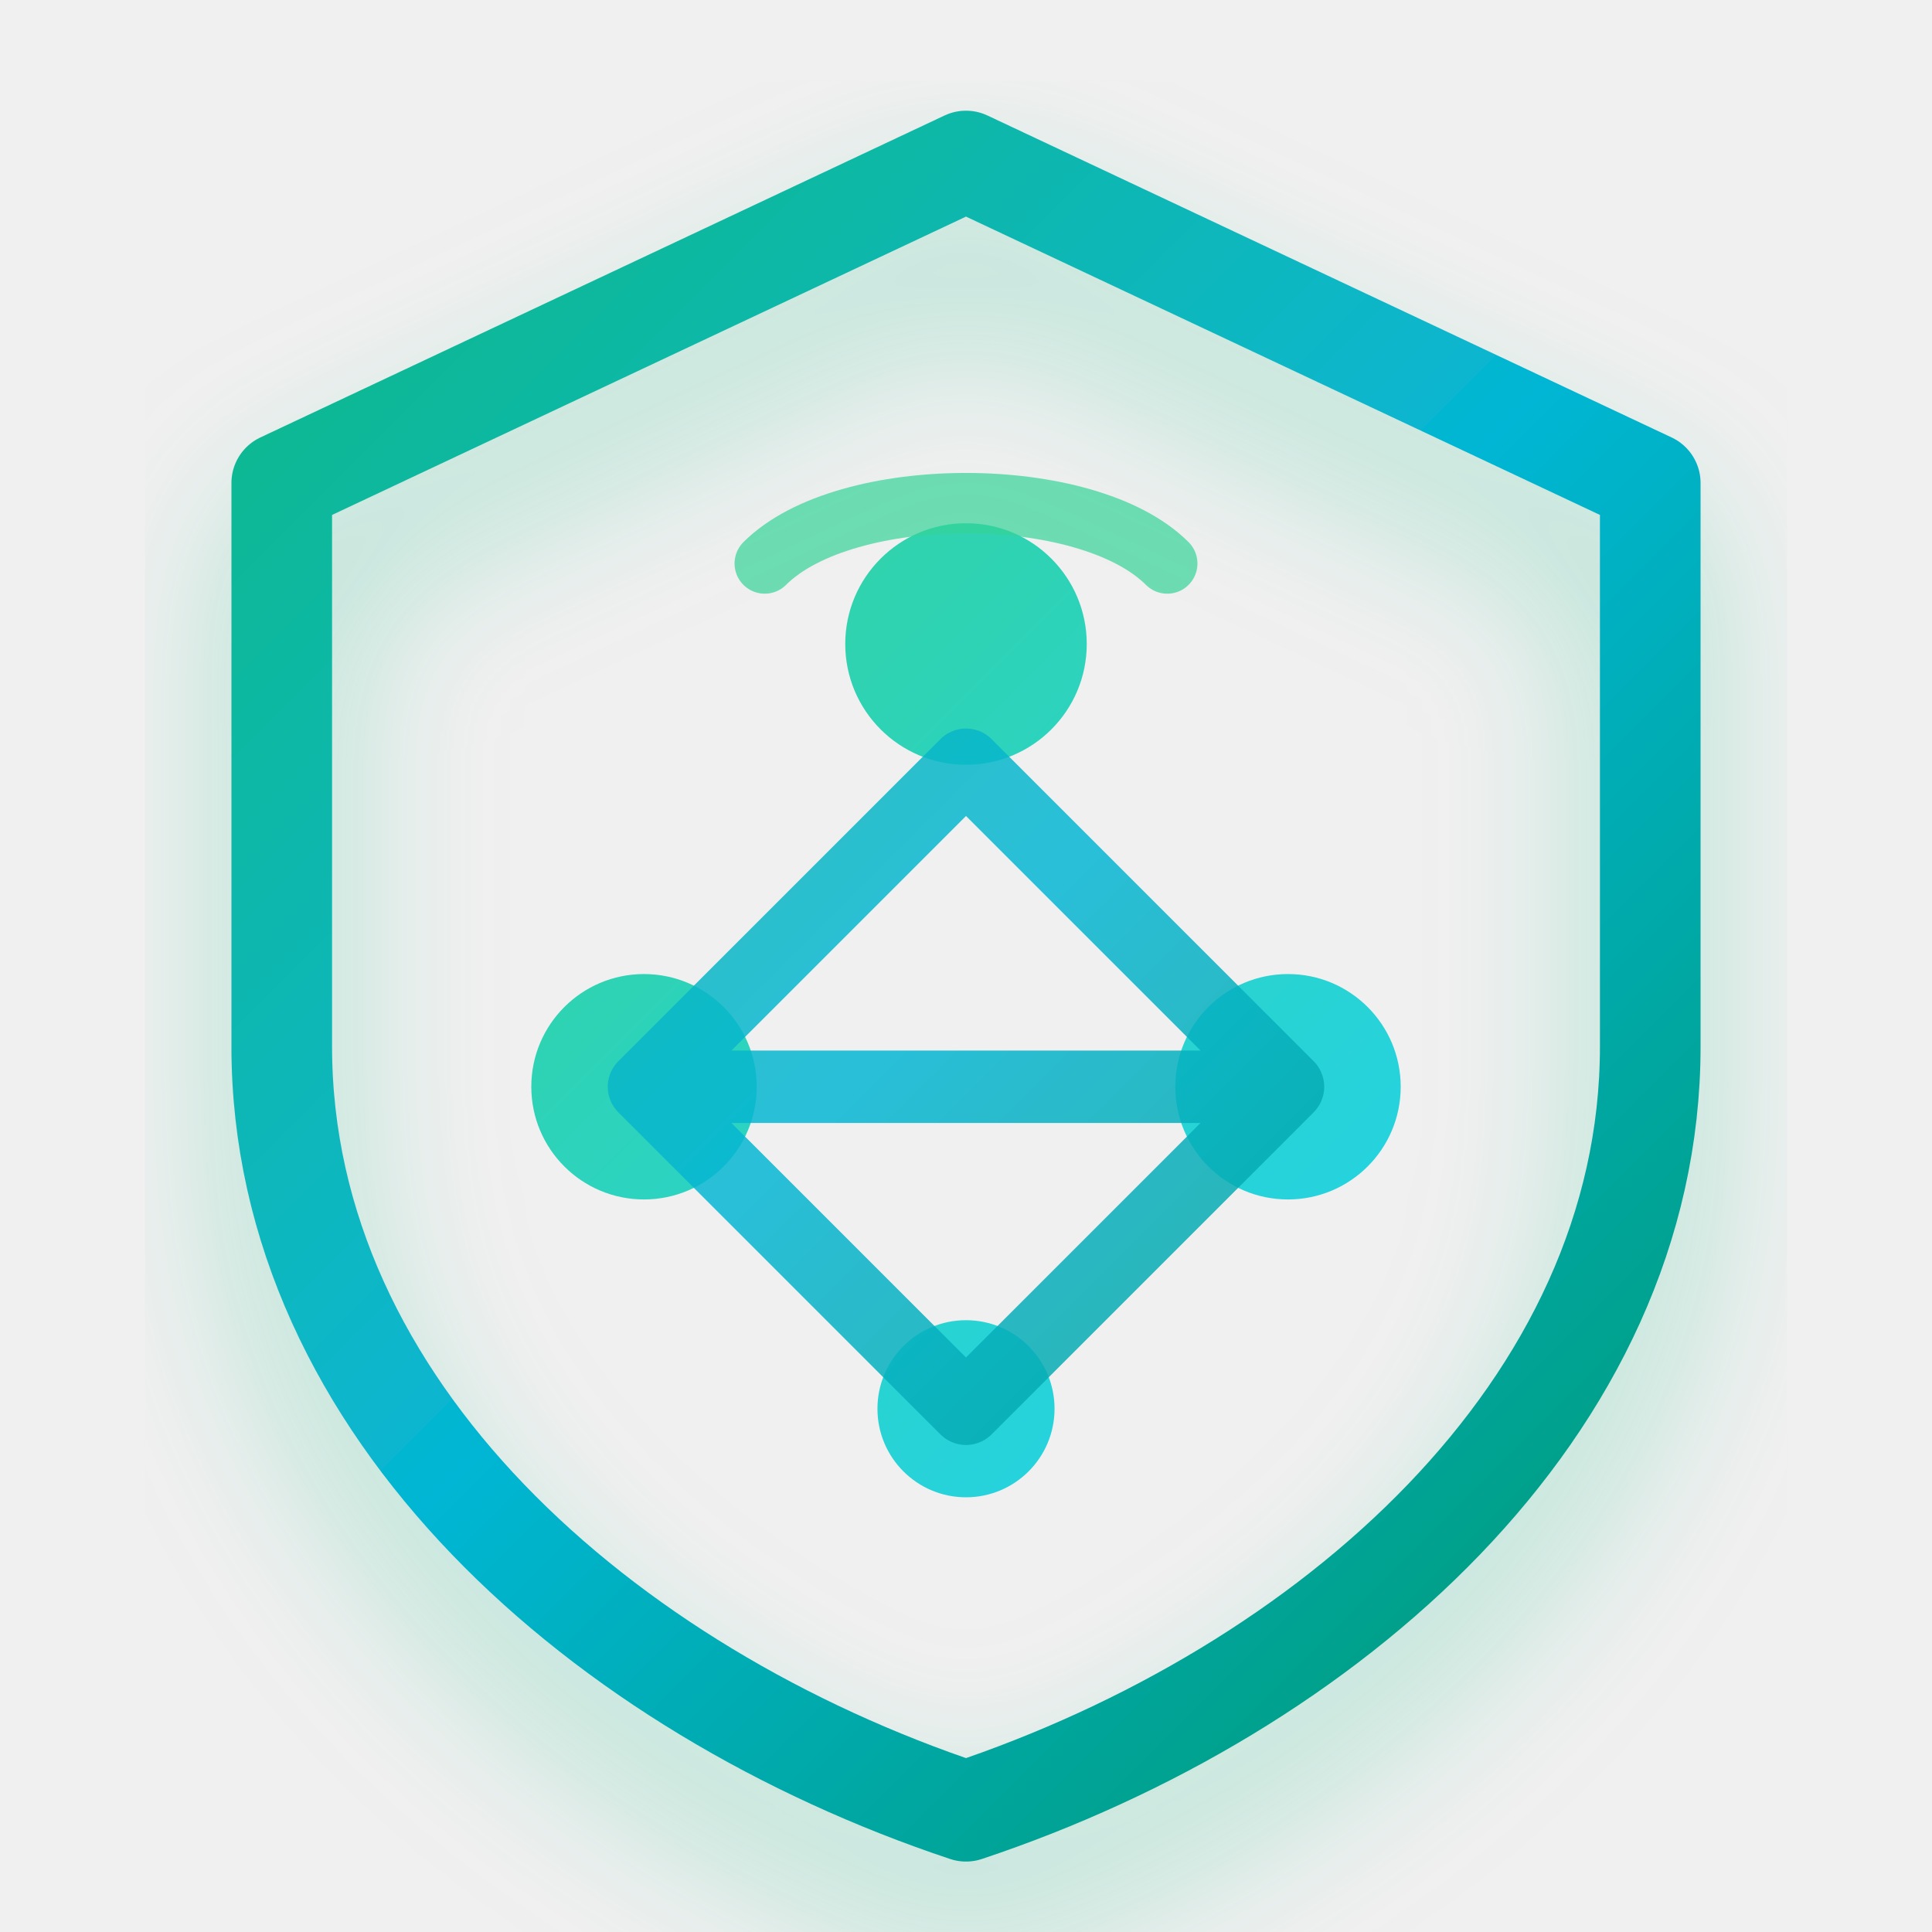
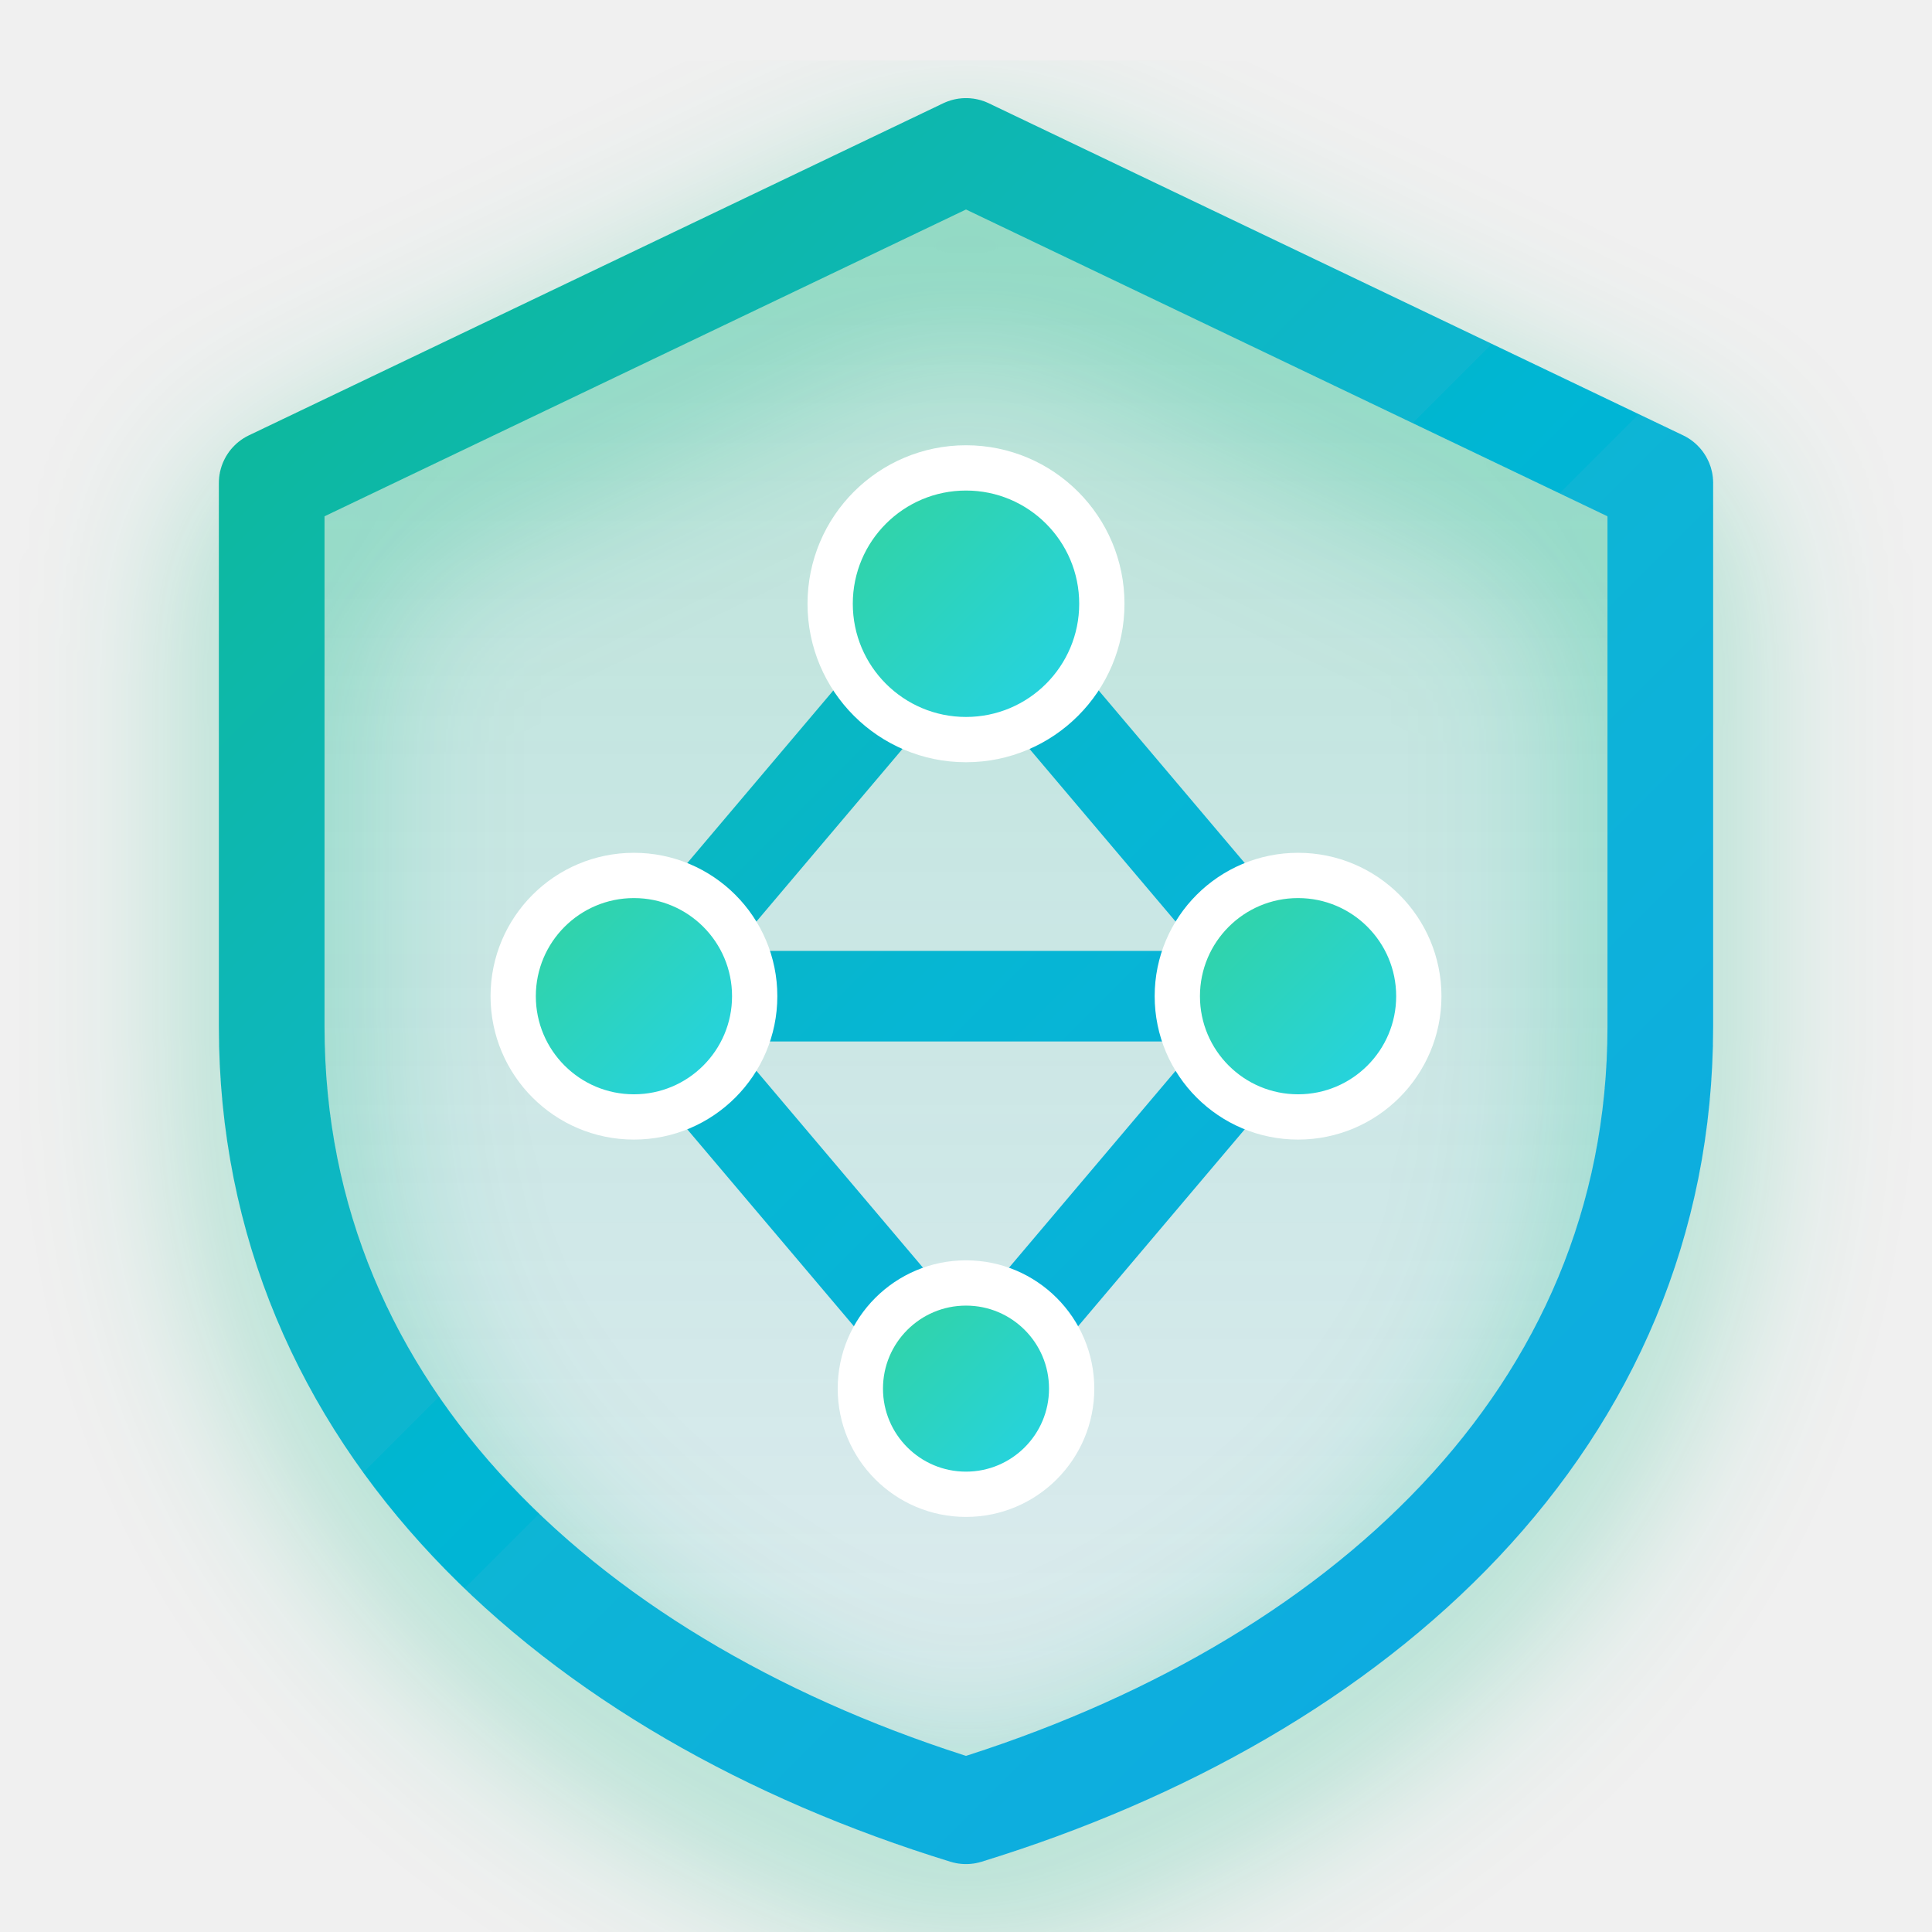
- <svg xmlns="http://www.w3.org/2000/svg" viewBox="0 0 48 48" fill="none" class="w-full h-full">
+ <svg xmlns="http://www.w3.org/2000/svg" viewBox="0 0 64 64" fill="none" class="w-full h-full">
  <defs>
-     <linearGradient id="shieldGrad" x1="4" y1="4" x2="44" y2="44" gradientUnits="userSpaceOnUse">
+     <linearGradient id="shieldBorder" x1="0" y1="0" x2="64" y2="64" gradientUnits="userSpaceOnUse">
      <stop offset="0%" stop-color="#10B981" />
      <stop offset="50%" stop-color="#06B6D4" />
-       <stop offset="100%" stop-color="#059669" />
+       <stop offset="100%" stop-color="#0EA5E9" />
    </linearGradient>
-     <linearGradient id="nodeGrad" x1="12" y1="12" x2="36" y2="36" gradientUnits="userSpaceOnUse">
+     <linearGradient id="shieldFill" x1="32" y1="4" x2="32" y2="60" gradientUnits="userSpaceOnUse">
+       <stop offset="0%" stop-color="#10B981" stop-opacity="0.25" />
+       <stop offset="100%" stop-color="#06B6D4" stop-opacity="0.08" />
+     </linearGradient>
+     <linearGradient id="nodeCore" x1="0" y1="0" x2="1" y2="1">
      <stop offset="0%" stop-color="#34D399" />
      <stop offset="100%" stop-color="#22D3EE" />
    </linearGradient>
-     <filter id="glow" x="-10%" y="-10%" width="120%" height="120%">
-       <feDropShadow dx="0" dy="2" stdDeviation="2" flood-color="#10B981" flood-opacity="0.3" />
+     <filter id="neonGlow" x="-20%" y="-20%" width="140%" height="140%">
+       <feDropShadow dx="0" dy="2" stdDeviation="3" flood-color="#10B981" flood-opacity="0.45" />
    </filter>
  </defs>
-   <path d="M24 4 L41 12 V26 C41 35 33 42 24 45 C15 42 7 35 7 26 V12 Z" stroke="url(#shieldGrad)" stroke-width="2.5" stroke-linecap="round" stroke-linejoin="round" fill="none" filter="url(#glow)" />
-   <circle cx="24" cy="16" r="3" fill="url(#nodeGrad)" />
-   <circle cx="16" cy="27" r="2.8" fill="url(#nodeGrad)" />
-   <circle cx="32" cy="27" r="2.8" fill="url(#nodeGrad)" />
-   <circle cx="24" cy="35" r="2.2" fill="url(#nodeGrad)" />
-   <path d="M24 19 L16 27 M24 19 L32 27 M16 27 L24 35 M32 27 L24 35 M16 27 L32 27" stroke="url(#shieldGrad)" stroke-width="1.8" stroke-linecap="round" stroke-linejoin="round" opacity="0.85" />
-   <path d="M19 14 C21 12 27 12 29 14" stroke="#34D399" stroke-width="1.5" stroke-linecap="round" opacity="0.7" />
+   <path d="M32 5 L55 16 V34 C55 47 45 56 32 60 C19 56 9 47 9 34 V16 Z" fill="url(#shieldFill)" />
+   <path d="M32 5 L55 16 V34 C55 47 45 56 32 60 C19 56 9 47 9 34 V16 Z" stroke="url(#shieldBorder)" stroke-width="3.5" stroke-linecap="round" stroke-linejoin="round" filter="url(#neonGlow)" />
+   <path d="M32 20 L21 33 M32 20 L43 33 M21 33 L32 46 M43 33 L32 46 M21 33 L43 33" stroke="url(#shieldBorder)" stroke-width="3" stroke-linecap="round" stroke-linejoin="round" />
+   <circle cx="32" cy="20" r="4.5" fill="url(#nodeCore)" stroke="#FFFFFF" stroke-width="1.5" />
+   <circle cx="21" cy="33" r="4" fill="url(#nodeCore)" stroke="#FFFFFF" stroke-width="1.5" />
+   <circle cx="43" cy="33" r="4" fill="url(#nodeCore)" stroke="#FFFFFF" stroke-width="1.5" />
+   <circle cx="32" cy="46" r="3.5" fill="url(#nodeCore)" stroke="#FFFFFF" stroke-width="1.5" />
</svg>
